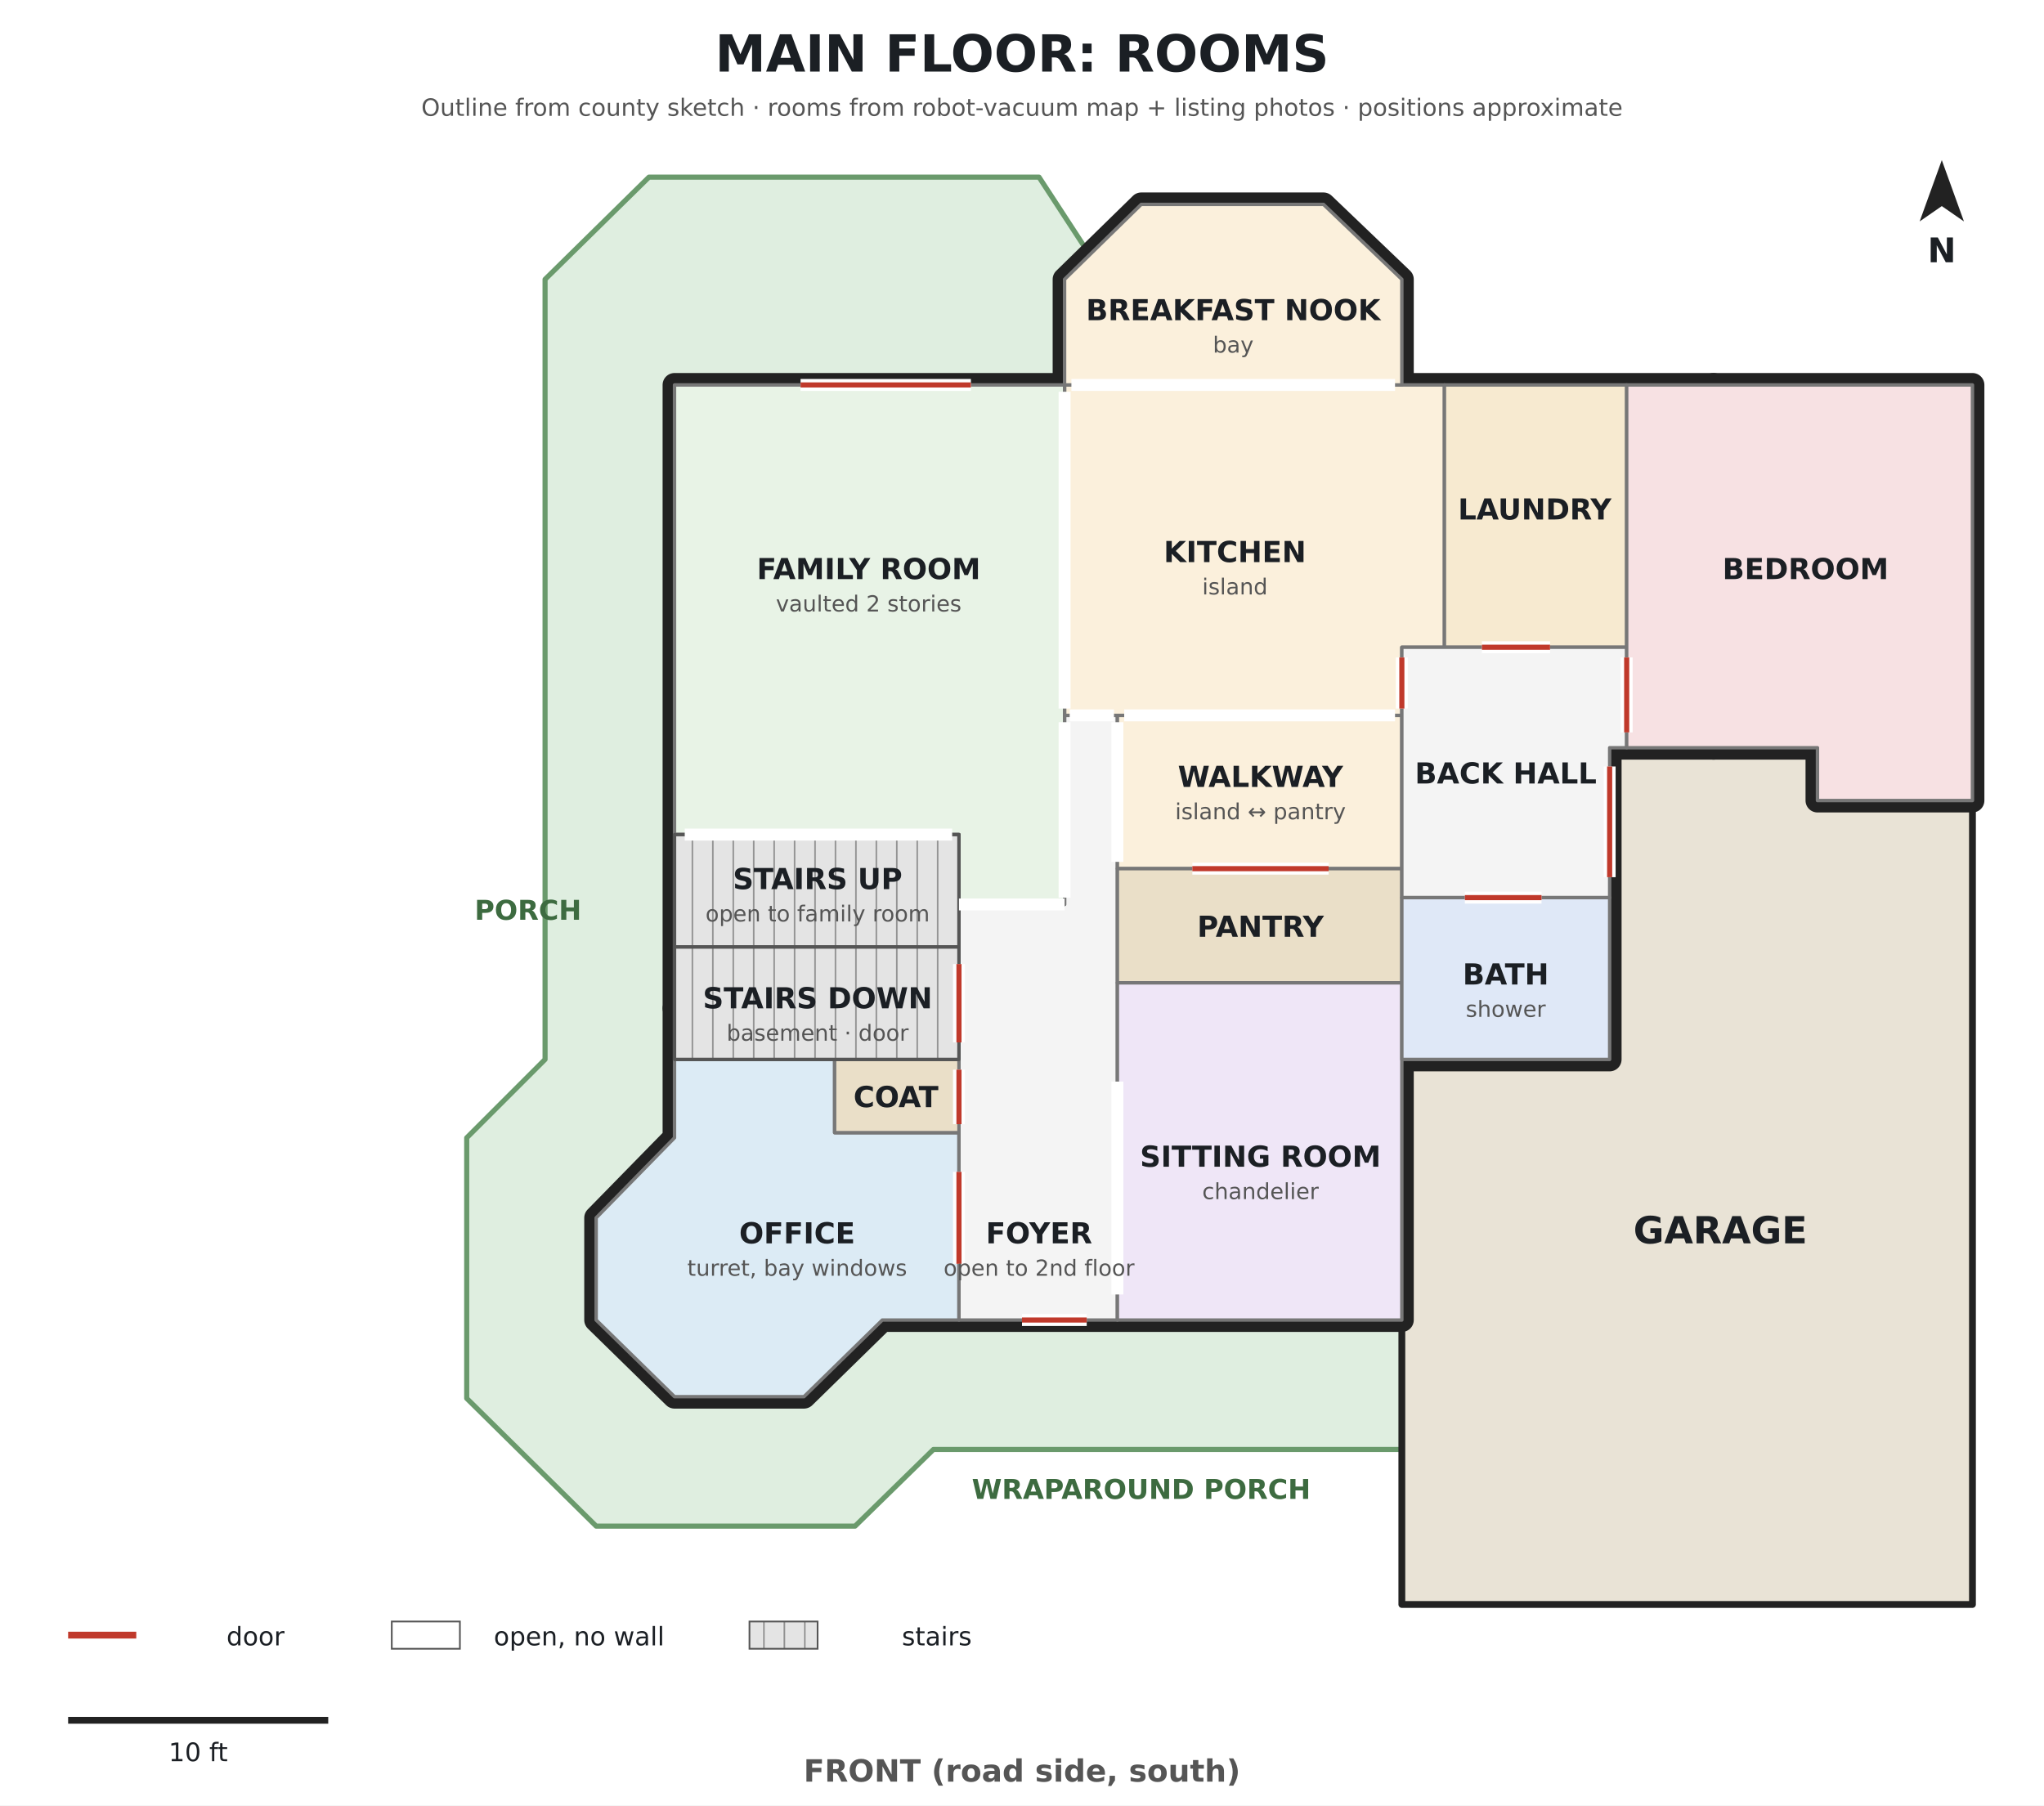
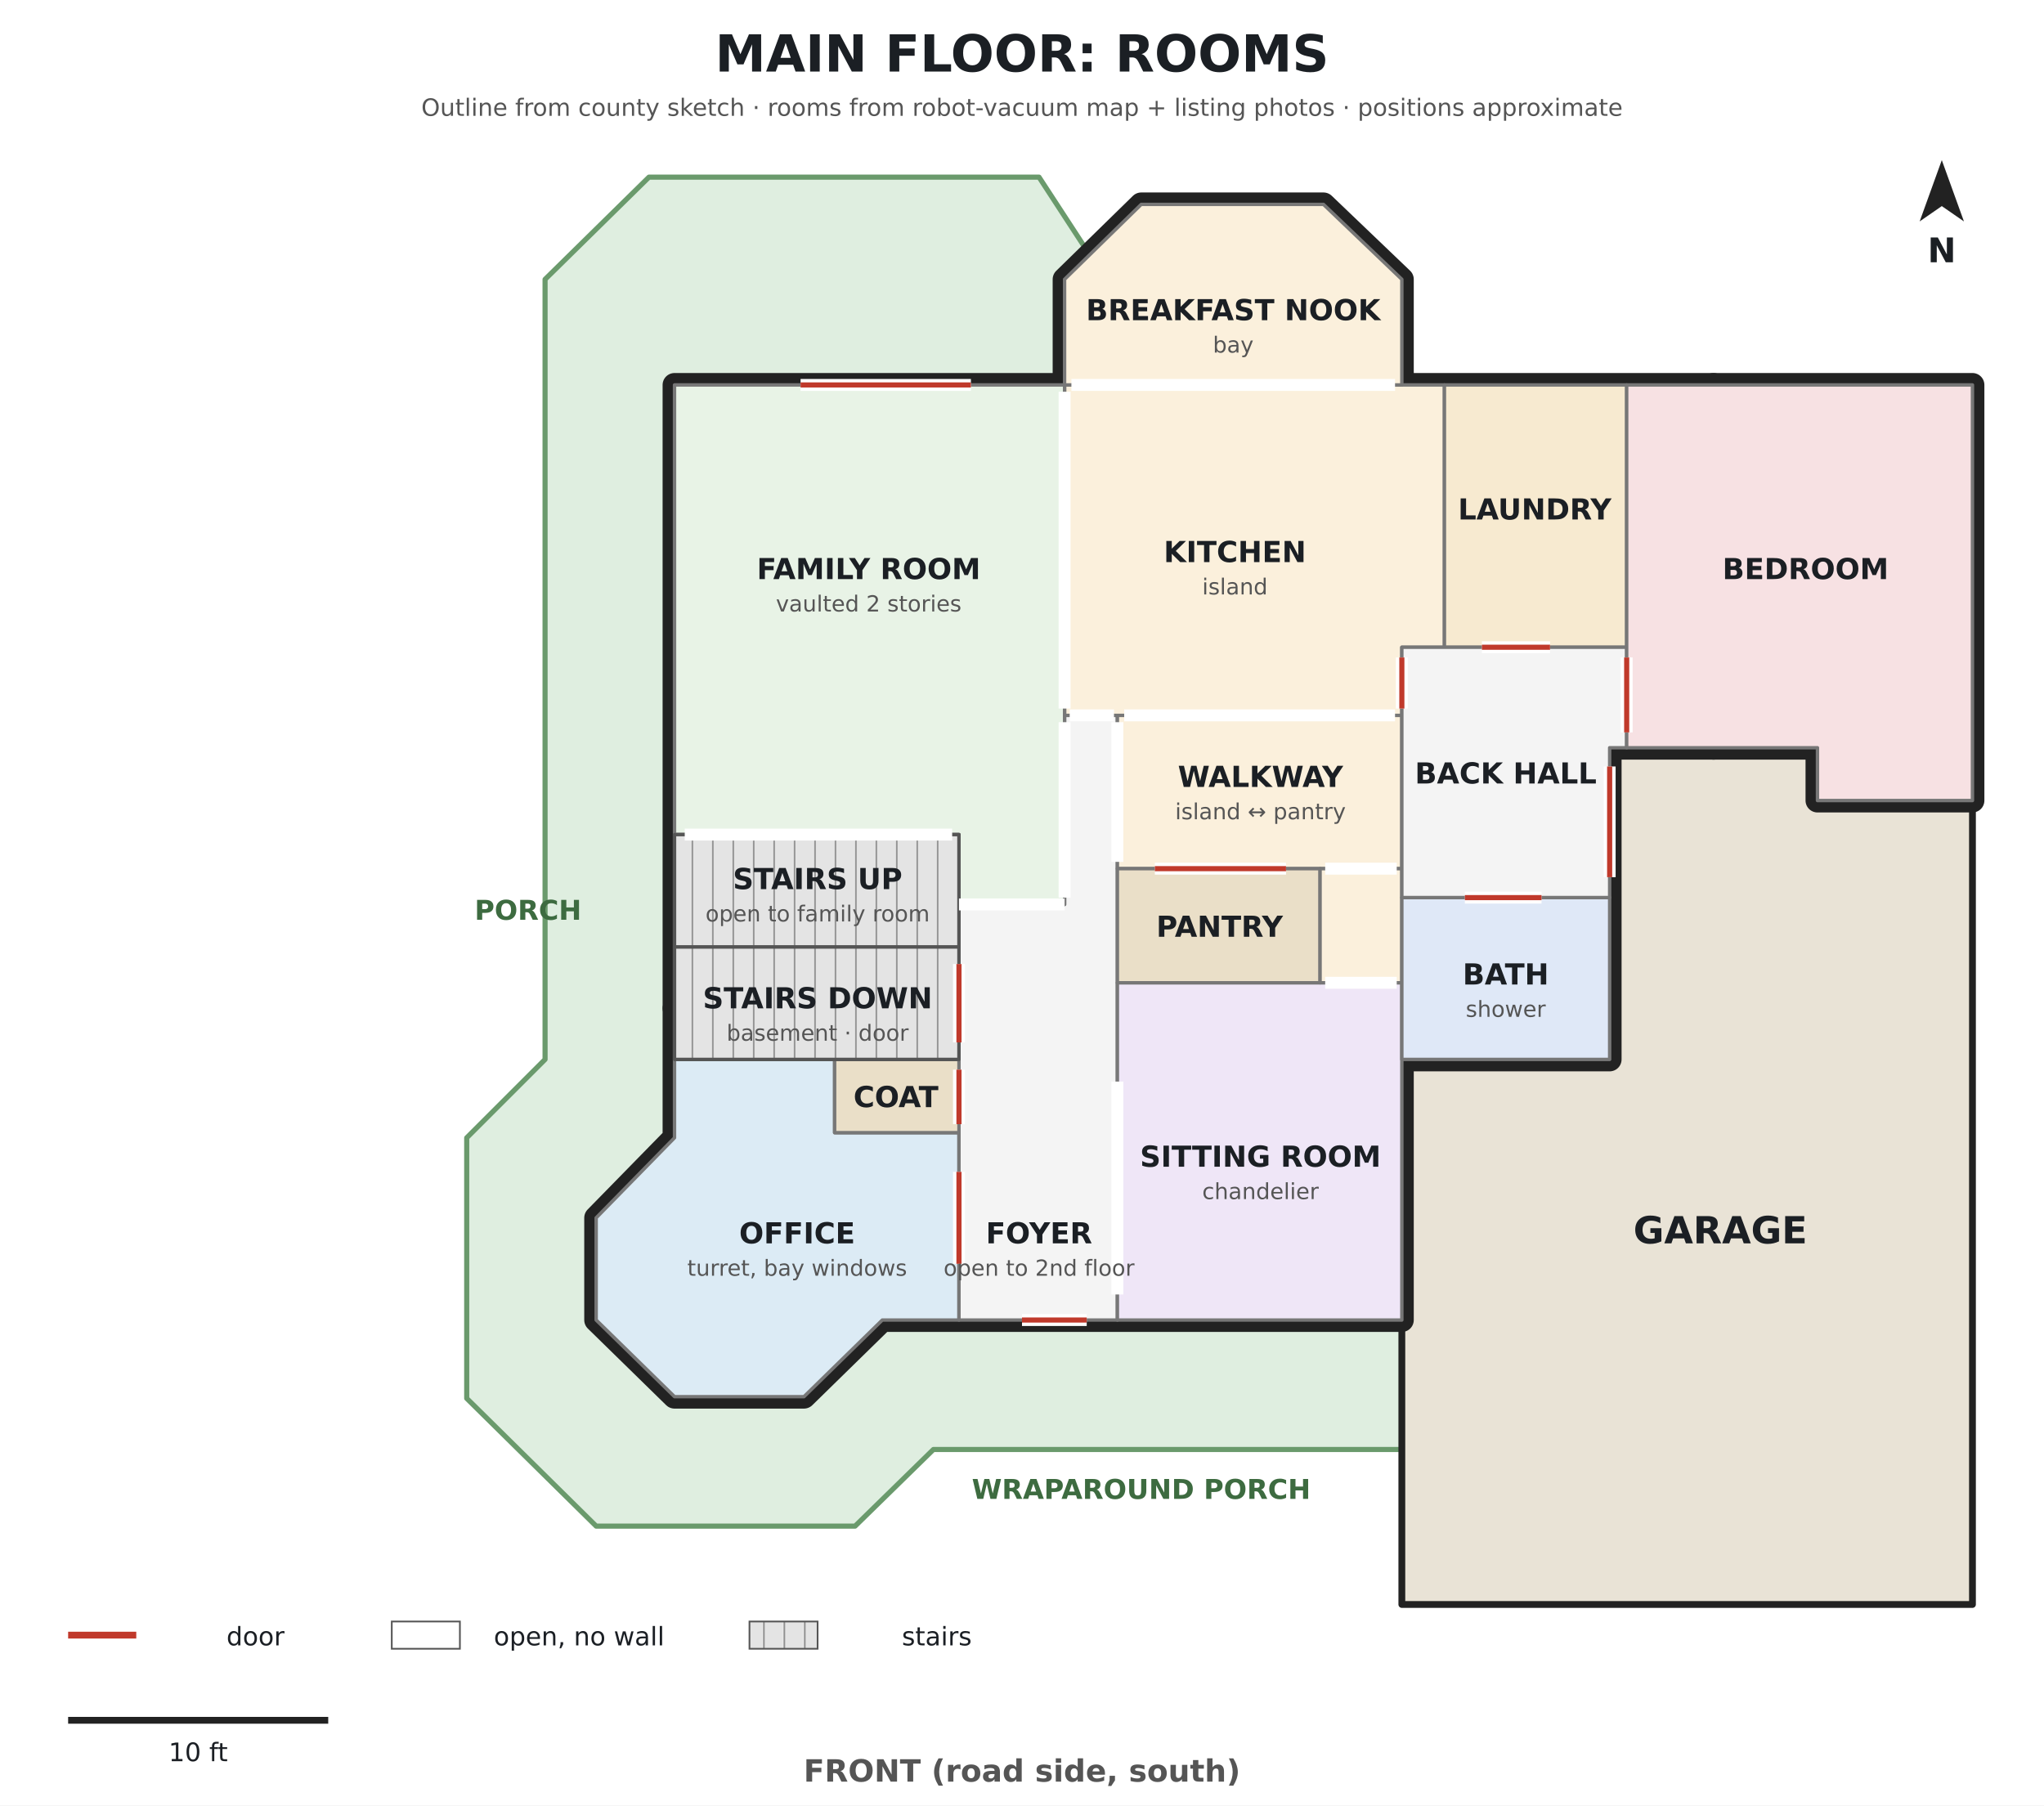
<svg xmlns="http://www.w3.org/2000/svg" viewBox="0 0 1200 1060" width="1200" height="1060" font-family="DejaVu Sans, Arial, sans-serif">
  <defs>
    <pattern id="st" width="12" height="12" patternUnits="userSpaceOnUse">
      <rect width="12" height="12" fill="#e4e4e4" />
      <line x1="0" y1="0" x2="0" y2="12" stroke="#999" stroke-width="2" />
    </pattern>
  </defs>
  <rect width="1200" height="1060" fill="#fff" />
  <text x="600.0" y="42" font-size="30" font-weight="bold" fill="#1b1f24" text-anchor="middle">MAIN FLOOR: ROOMS</text>
  <text x="600.0" y="68" font-size="14" font-weight="normal" fill="#555" text-anchor="middle">Outline from county sketch · rooms from robot-vacuum map + listing photos · positions approximate</text>
  <g transform="translate(10,90)">
    <polygon points="310,74 371,14 600,14 630,60 615,74 615,685 813,685 813,761 538,761 492,806 340,806 264,731 264,578 310,532" fill="#dfeee0" stroke="#6a9a6c" stroke-width="3" stroke-linejoin="round" />
    <polygon points="935,349 1057,349 1057,380 1148,380 1148,852 813,852 813,532 935,532" fill="#e9e3d6" stroke="#222" stroke-width="4" stroke-linejoin="round" />
    <polygon points="615,74 660,30 767,30 813,74 813,136 996,136 996,349 935,349 935,532 813,532 813,685 508,685 462,730 386,730 340,685 340,625 386,578 386,502 615,502" fill="#222" stroke="#222" stroke-width="14" stroke-linejoin="round" />
    <polygon points="386,136 615,136 615,502 386,502" fill="#222" stroke="#222" stroke-width="14" stroke-linejoin="round" />
    <polygon points="996,136 1148,136 1148,380 1057,380 1057,349 996,349" fill="#222" stroke="#222" stroke-width="14" stroke-linejoin="round" />
    <polygon points="386,532 480,532 480,575 553,575 553,685 508,685 462,730 386,730 340,685 340,625 386,578" fill="#dcebf5" stroke="#777" stroke-width="2" stroke-linejoin="round" />
    <polygon points="553,441 615,441 615,330 646,330 646,685 553,685" fill="#f4f4f4" stroke="#777" stroke-width="2" stroke-linejoin="round" />
    <polygon points="646,487 813,487 813,685 646,685" fill="#efe6f7" stroke="#777" stroke-width="2" stroke-linejoin="round" />
    <polygon points="646,330 813,330 813,420 646,420" fill="#fbf0dc" stroke="#777" stroke-width="2" stroke-linejoin="round" />
-     <polygon points="646,420 813,420 813,487 646,487" fill="#eadfc8" stroke="#777" stroke-width="2" stroke-linejoin="round" />
+     <polygon points="646,420 765,420 765,487 646,487" fill="#eadfc8" stroke="#777" stroke-width="2" stroke-linejoin="round" />
+     <polygon points="765,420 813,420 813,487 765,487" fill="#fbf0dc" stroke="#777" stroke-width="2" stroke-linejoin="round" />
    <polygon points="480,532 553,532 553,575 480,575" fill="#eadfc8" stroke="#777" stroke-width="2" stroke-linejoin="round" />
    <polygon points="615,136 838,136 838,290 813,290 813,330 615,330" fill="#fbf0dc" stroke="#777" stroke-width="2" stroke-linejoin="round" />
    <polygon points="615,74 660,30 767,30 813,74 813,136 615,136" fill="#fbf0dc" stroke="#777" stroke-width="2" stroke-linejoin="round" />
    <polygon points="386,136 615,136 615,441 553,441 553,400 386,400" fill="#e8f3e6" stroke="#777" stroke-width="2" stroke-linejoin="round" />
    <polygon points="386,400 553,400 553,466 386,466" fill="#d9d9d9" stroke="#777" stroke-width="2" stroke-linejoin="round" />
    <polygon points="386,466 553,466 553,532 386,532" fill="#d9d9d9" stroke="#777" stroke-width="2" stroke-linejoin="round" />
    <polygon points="838,136 945,136 945,290 838,290" fill="#f7ead0" stroke="#777" stroke-width="2" stroke-linejoin="round" />
    <polygon points="813,290 945,290 945,349 935,349 935,437 813,437" fill="#f4f4f4" stroke="#777" stroke-width="2" stroke-linejoin="round" />
    <polygon points="813,437 935,437 935,532 813,532" fill="#dfe8f7" stroke="#777" stroke-width="2" stroke-linejoin="round" />
    <polygon points="945,136 996,136 1148,136 1148,380 1057,380 1057,349 945,349" fill="#f7e1e3" stroke="#777" stroke-width="2" stroke-linejoin="round" />
    <polygon points="386,400 553,400 553,466 386,466" fill="url(#st)" stroke="#555" stroke-width="2" stroke-linejoin="round" />
    <polygon points="386,466 553,466 553,532 386,532" fill="url(#st)" stroke="#555" stroke-width="2" stroke-linejoin="round" />
    <line x1="553" y1="441" x2="615" y2="441" stroke="#ffffff" stroke-width="7" />
    <line x1="646" y1="545" x2="646" y2="670" stroke="#ffffff" stroke-width="7" />
-     <line x1="690" y1="420" x2="770" y2="420" stroke="#ffffff" stroke-width="7" />
-     <line x1="690" y1="420" x2="770" y2="420" stroke="#c0392b" stroke-width="3" />
+     <line x1="668" y1="420" x2="745" y2="420" stroke="#ffffff" stroke-width="7" />
+     <line x1="668" y1="420" x2="745" y2="420" stroke="#c0392b" stroke-width="3" />
+     <line x1="768" y1="420" x2="810" y2="420" stroke="#ffffff" stroke-width="7" />
+     <line x1="768" y1="487" x2="810" y2="487" stroke="#ffffff" stroke-width="7" />
    <line x1="650" y1="330" x2="809" y2="330" stroke="#ffffff" stroke-width="7" />
    <line x1="646" y1="334" x2="646" y2="416" stroke="#ffffff" stroke-width="7" />
    <line x1="392" y1="400" x2="549" y2="400" stroke="#ffffff" stroke-width="7" />
    <line x1="553" y1="476" x2="553" y2="522" stroke="#ffffff" stroke-width="7" />
    <line x1="553" y1="476" x2="553" y2="522" stroke="#c0392b" stroke-width="3" />
    <line x1="553" y1="538" x2="553" y2="570" stroke="#ffffff" stroke-width="7" />
    <line x1="553" y1="538" x2="553" y2="570" stroke="#c0392b" stroke-width="3" />
    <line x1="618" y1="330" x2="644" y2="330" stroke="#ffffff" stroke-width="7" />
    <line x1="615" y1="140" x2="615" y2="326" stroke="#ffffff" stroke-width="7" />
    <line x1="619" y1="136" x2="809" y2="136" stroke="#ffffff" stroke-width="7" />
    <line x1="615" y1="334" x2="615" y2="437" stroke="#ffffff" stroke-width="7" />
    <line x1="553" y1="598" x2="553" y2="652" stroke="#ffffff" stroke-width="7" />
    <line x1="553" y1="598" x2="553" y2="652" stroke="#c0392b" stroke-width="3" />
    <line x1="590" y1="685" x2="628" y2="685" stroke="#ffffff" stroke-width="7" />
    <line x1="590" y1="685" x2="628" y2="685" stroke="#c0392b" stroke-width="3" />
    <line x1="813" y1="296" x2="813" y2="326" stroke="#ffffff" stroke-width="7" />
    <line x1="813" y1="296" x2="813" y2="326" stroke="#c0392b" stroke-width="3" />
    <line x1="860" y1="290" x2="900" y2="290" stroke="#ffffff" stroke-width="7" />
    <line x1="860" y1="290" x2="900" y2="290" stroke="#c0392b" stroke-width="3" />
    <line x1="945" y1="296" x2="945" y2="340" stroke="#ffffff" stroke-width="7" />
    <line x1="945" y1="296" x2="945" y2="340" stroke="#c0392b" stroke-width="3" />
    <line x1="935" y1="360" x2="935" y2="425" stroke="#ffffff" stroke-width="7" />
    <line x1="935" y1="360" x2="935" y2="425" stroke="#c0392b" stroke-width="3" />
    <line x1="850" y1="437" x2="895" y2="437" stroke="#ffffff" stroke-width="7" />
    <line x1="850" y1="437" x2="895" y2="437" stroke="#c0392b" stroke-width="3" />
    <line x1="460" y1="136" x2="560" y2="136" stroke="#ffffff" stroke-width="7" />
    <line x1="460" y1="136" x2="560" y2="136" stroke="#c0392b" stroke-width="3" />
    <text x="458" y="640" font-size="17" font-weight="bold" fill="#1b1f24" text-anchor="middle">OFFICE</text>
    <text x="458" y="659" font-size="13" font-weight="normal" fill="#555" text-anchor="middle">turret, bay windows</text>
    <text x="600" y="640" font-size="17" font-weight="bold" fill="#1b1f24" text-anchor="middle">FOYER</text>
    <text x="600" y="659" font-size="13" font-weight="normal" fill="#555" text-anchor="middle">open to 2nd floor</text>
    <text x="730" y="595" font-size="17" font-weight="bold" fill="#1b1f24" text-anchor="middle">SITTING ROOM</text>
    <text x="730" y="614" font-size="13" font-weight="normal" fill="#555" text-anchor="middle">chandelier</text>
    <text x="730" y="372" font-size="17" font-weight="bold" fill="#1b1f24" text-anchor="middle">WALKWAY</text>
    <text x="730" y="391" font-size="13" font-weight="normal" fill="#555" text-anchor="middle">island ↔ pantry</text>
-     <text x="730" y="460" font-size="17" font-weight="bold" fill="#1b1f24" text-anchor="middle">PANTRY</text>
+     <text x="706" y="460" font-size="17" font-weight="bold" fill="#1b1f24" text-anchor="middle">PANTRY</text>
+     <text x="0" y="0" font-size="17" font-weight="bold" fill="#1b1f24" text-anchor="middle" />
    <text x="516" y="560" font-size="17" font-weight="bold" fill="#1b1f24" text-anchor="middle">COAT</text>
    <text x="715" y="240" font-size="17" font-weight="bold" fill="#1b1f24" text-anchor="middle">KITCHEN</text>
    <text x="715" y="259" font-size="13" font-weight="normal" fill="#555" text-anchor="middle">island</text>
    <text x="714" y="98" font-size="17" font-weight="bold" fill="#1b1f24" text-anchor="middle">BREAKFAST NOOK</text>
    <text x="714" y="117" font-size="13" font-weight="normal" fill="#555" text-anchor="middle">bay</text>
    <text x="500" y="250" font-size="17" font-weight="bold" fill="#1b1f24" text-anchor="middle">FAMILY ROOM</text>
    <text x="500" y="269" font-size="13" font-weight="normal" fill="#555" text-anchor="middle">vaulted 2 stories</text>
    <text x="470" y="432" font-size="17" font-weight="bold" fill="#1b1f24" text-anchor="middle">STAIRS UP</text>
    <text x="470" y="451" font-size="13" font-weight="normal" fill="#555" text-anchor="middle">open to family room</text>
    <text x="470" y="502" font-size="17" font-weight="bold" fill="#1b1f24" text-anchor="middle">STAIRS DOWN</text>
    <text x="470" y="521" font-size="13" font-weight="normal" fill="#555" text-anchor="middle">basement · door</text>
    <text x="891" y="215" font-size="17" font-weight="bold" fill="#1b1f24" text-anchor="middle">LAUNDRY</text>
    <text x="874" y="370" font-size="17" font-weight="bold" fill="#1b1f24" text-anchor="middle">BACK HALL</text>
    <text x="874" y="488" font-size="17" font-weight="bold" fill="#1b1f24" text-anchor="middle">BATH</text>
    <text x="874" y="507" font-size="13" font-weight="normal" fill="#555" text-anchor="middle">shower</text>
    <text x="1050" y="250" font-size="17" font-weight="bold" fill="#1b1f24" text-anchor="middle">BEDROOM</text>
    <text x="1000" y="640" font-size="22" font-weight="bold" fill="#1b1f24" text-anchor="middle">GARAGE</text>
    <text x="300" y="450" font-size="16" font-weight="bold" fill="#3d6b40" text-anchor="middle">PORCH</text>
    <text x="660" y="790" font-size="16" font-weight="bold" fill="#3d6b40" text-anchor="middle">WRAPAROUND PORCH</text>
  </g>
  <g transform="translate(40,960)">
    <line x1="0" y1="0" x2="40" y2="0" stroke="#c0392b" stroke-width="4" />
    <text x="110" y="6" font-size="15" font-weight="normal" fill="#1b1f24" text-anchor="middle">door</text>
    <rect x="190" y="-8" width="40" height="16" fill="#fff" stroke="#555" />
    <text x="300" y="6" font-size="15" font-weight="normal" fill="#1b1f24" text-anchor="middle">open, no wall</text>
    <rect x="400" y="-8" width="40" height="16" fill="url(#st)" stroke="#555" />
    <text x="510" y="6" font-size="15" font-weight="normal" fill="#1b1f24" text-anchor="middle">stairs</text>
  </g>
  <g transform="translate(40,1010)">
    <line x1="0" y1="0" x2="152.7" y2="0" stroke="#222" stroke-width="4" />
    <text x="76.35" y="24" font-size="15" font-weight="normal" fill="#1b1f24" text-anchor="middle">10 ft</text>
  </g>
  <g transform="translate(1140,130)">
    <polygon points="0,-36 13,0 0,-9 -13,0" fill="#222" />
    <text x="0" y="24" font-size="20" font-weight="bold" fill="#1b1f24" text-anchor="middle">N</text>
  </g>
  <text x="600.0" y="1046" font-size="18" font-weight="bold" fill="#555" text-anchor="middle">FRONT (road side, south)</text>
</svg>
